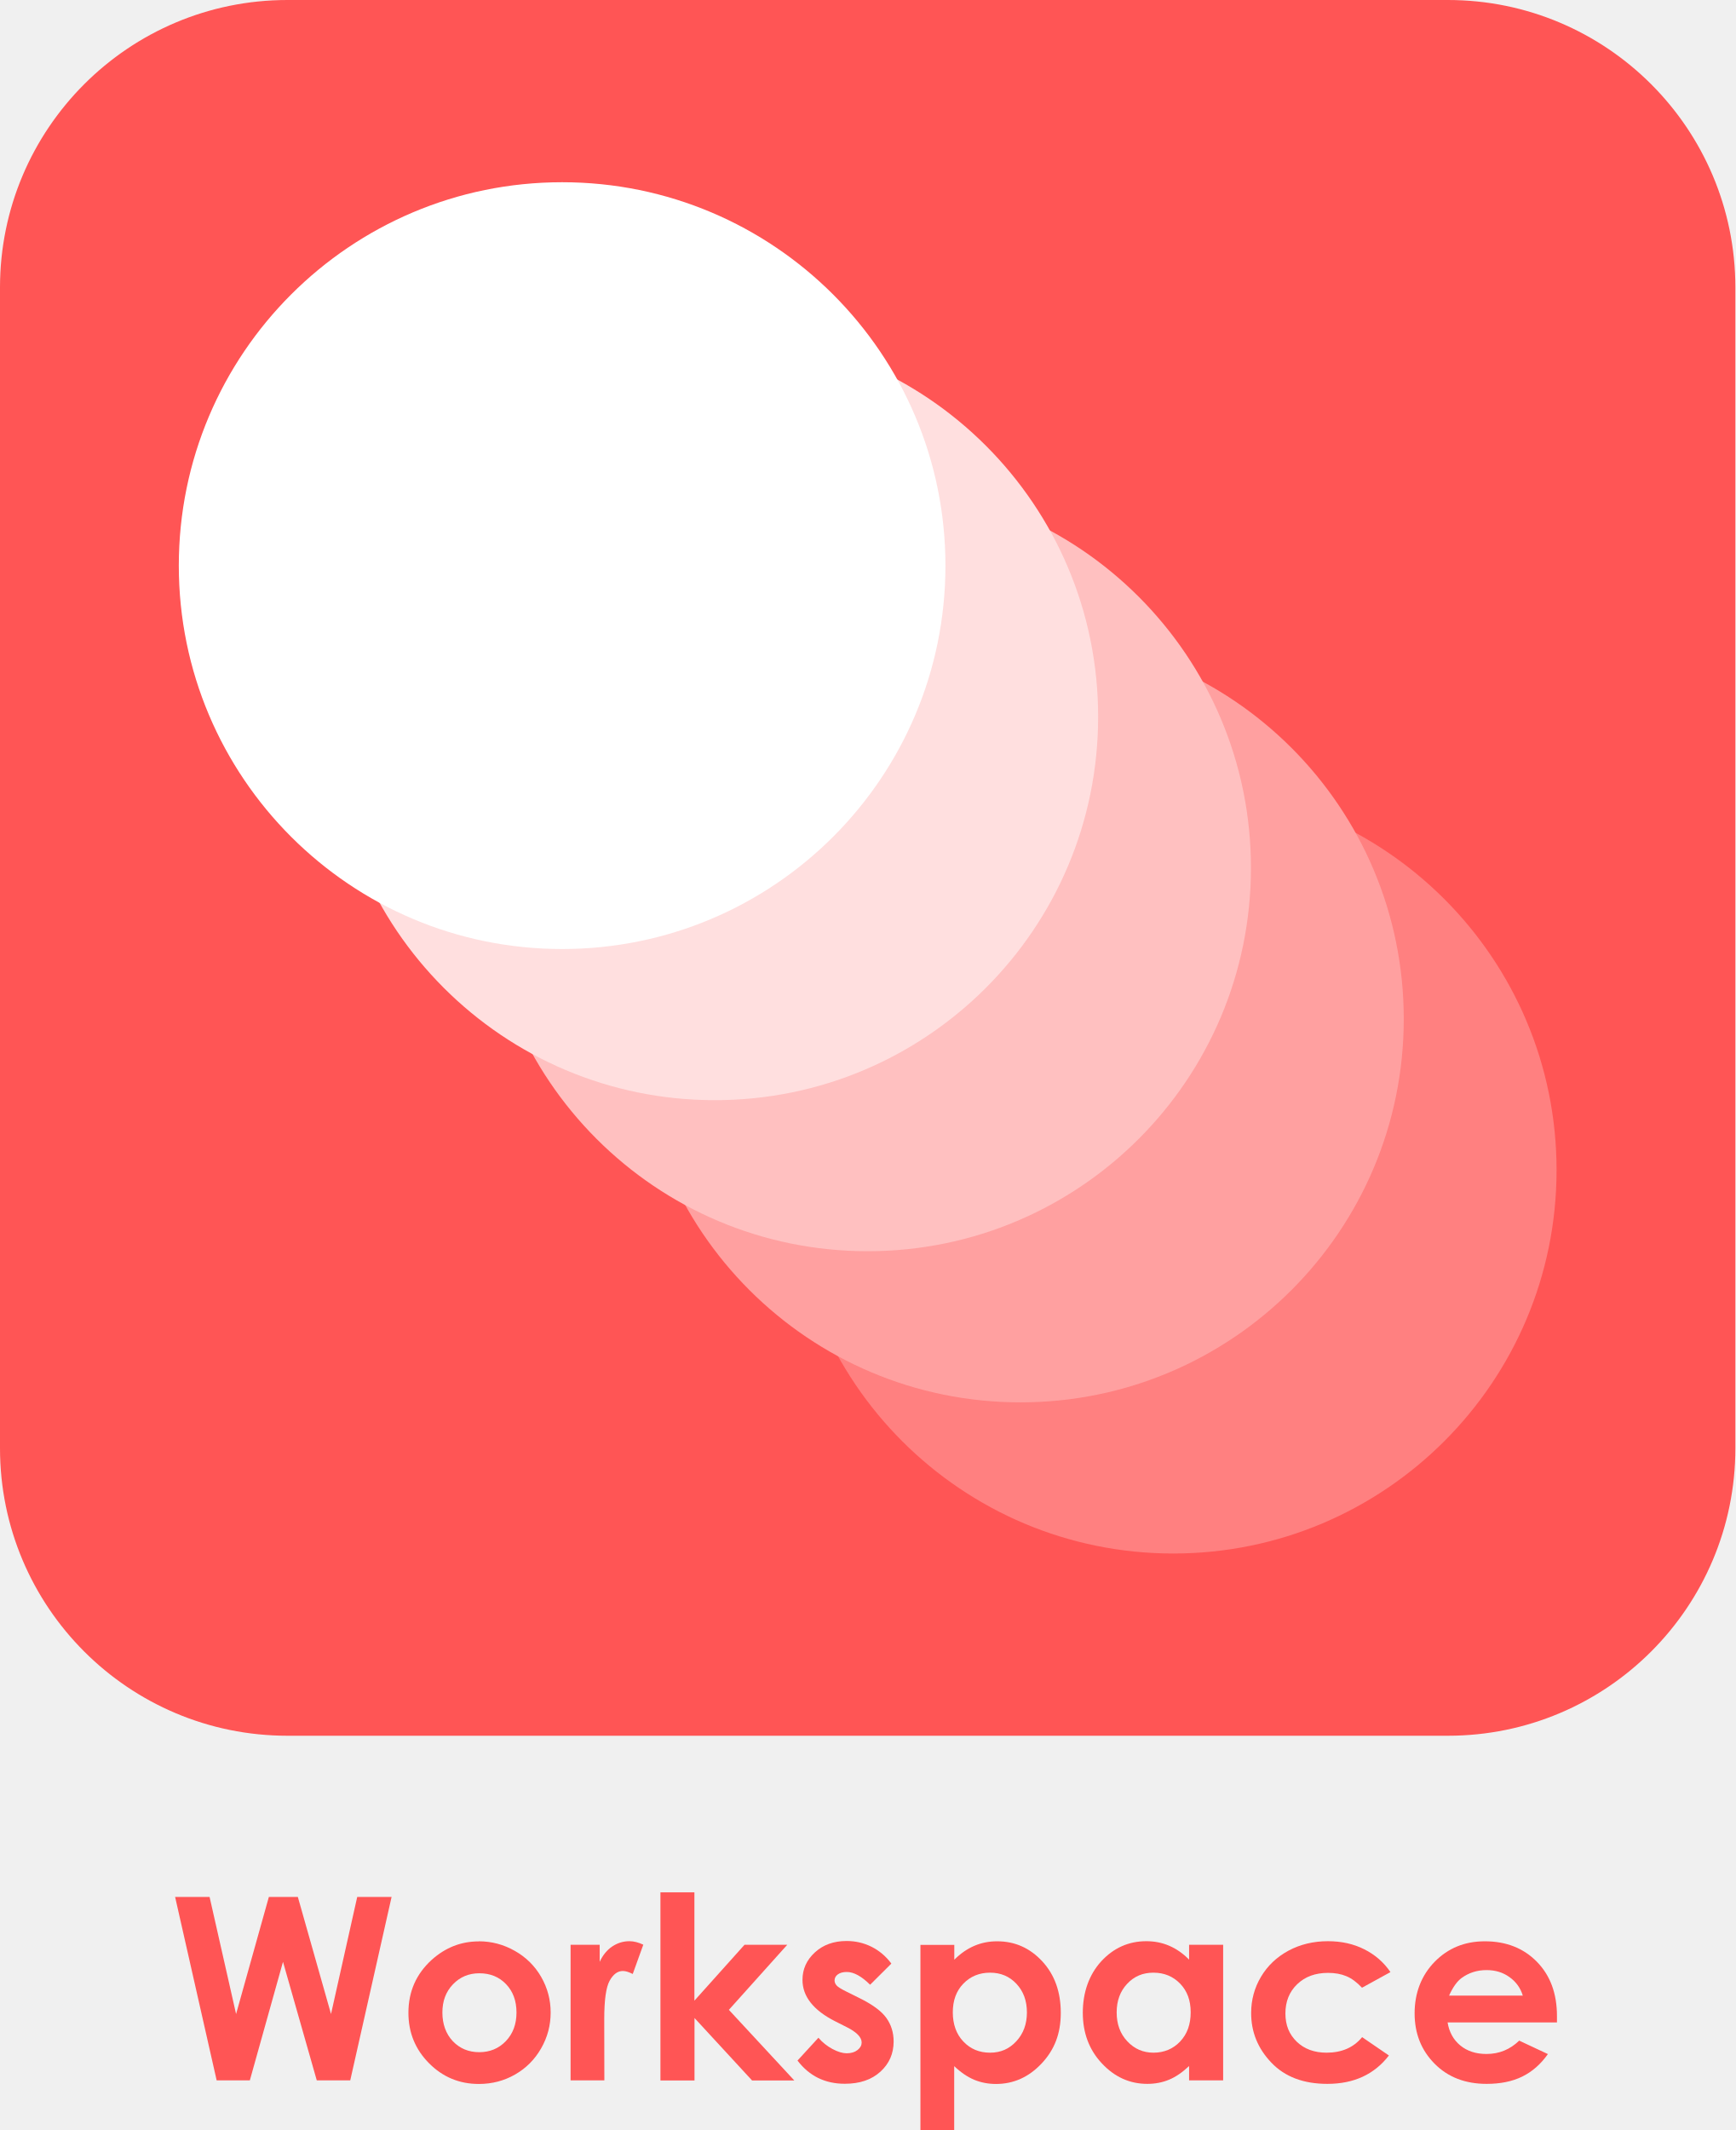
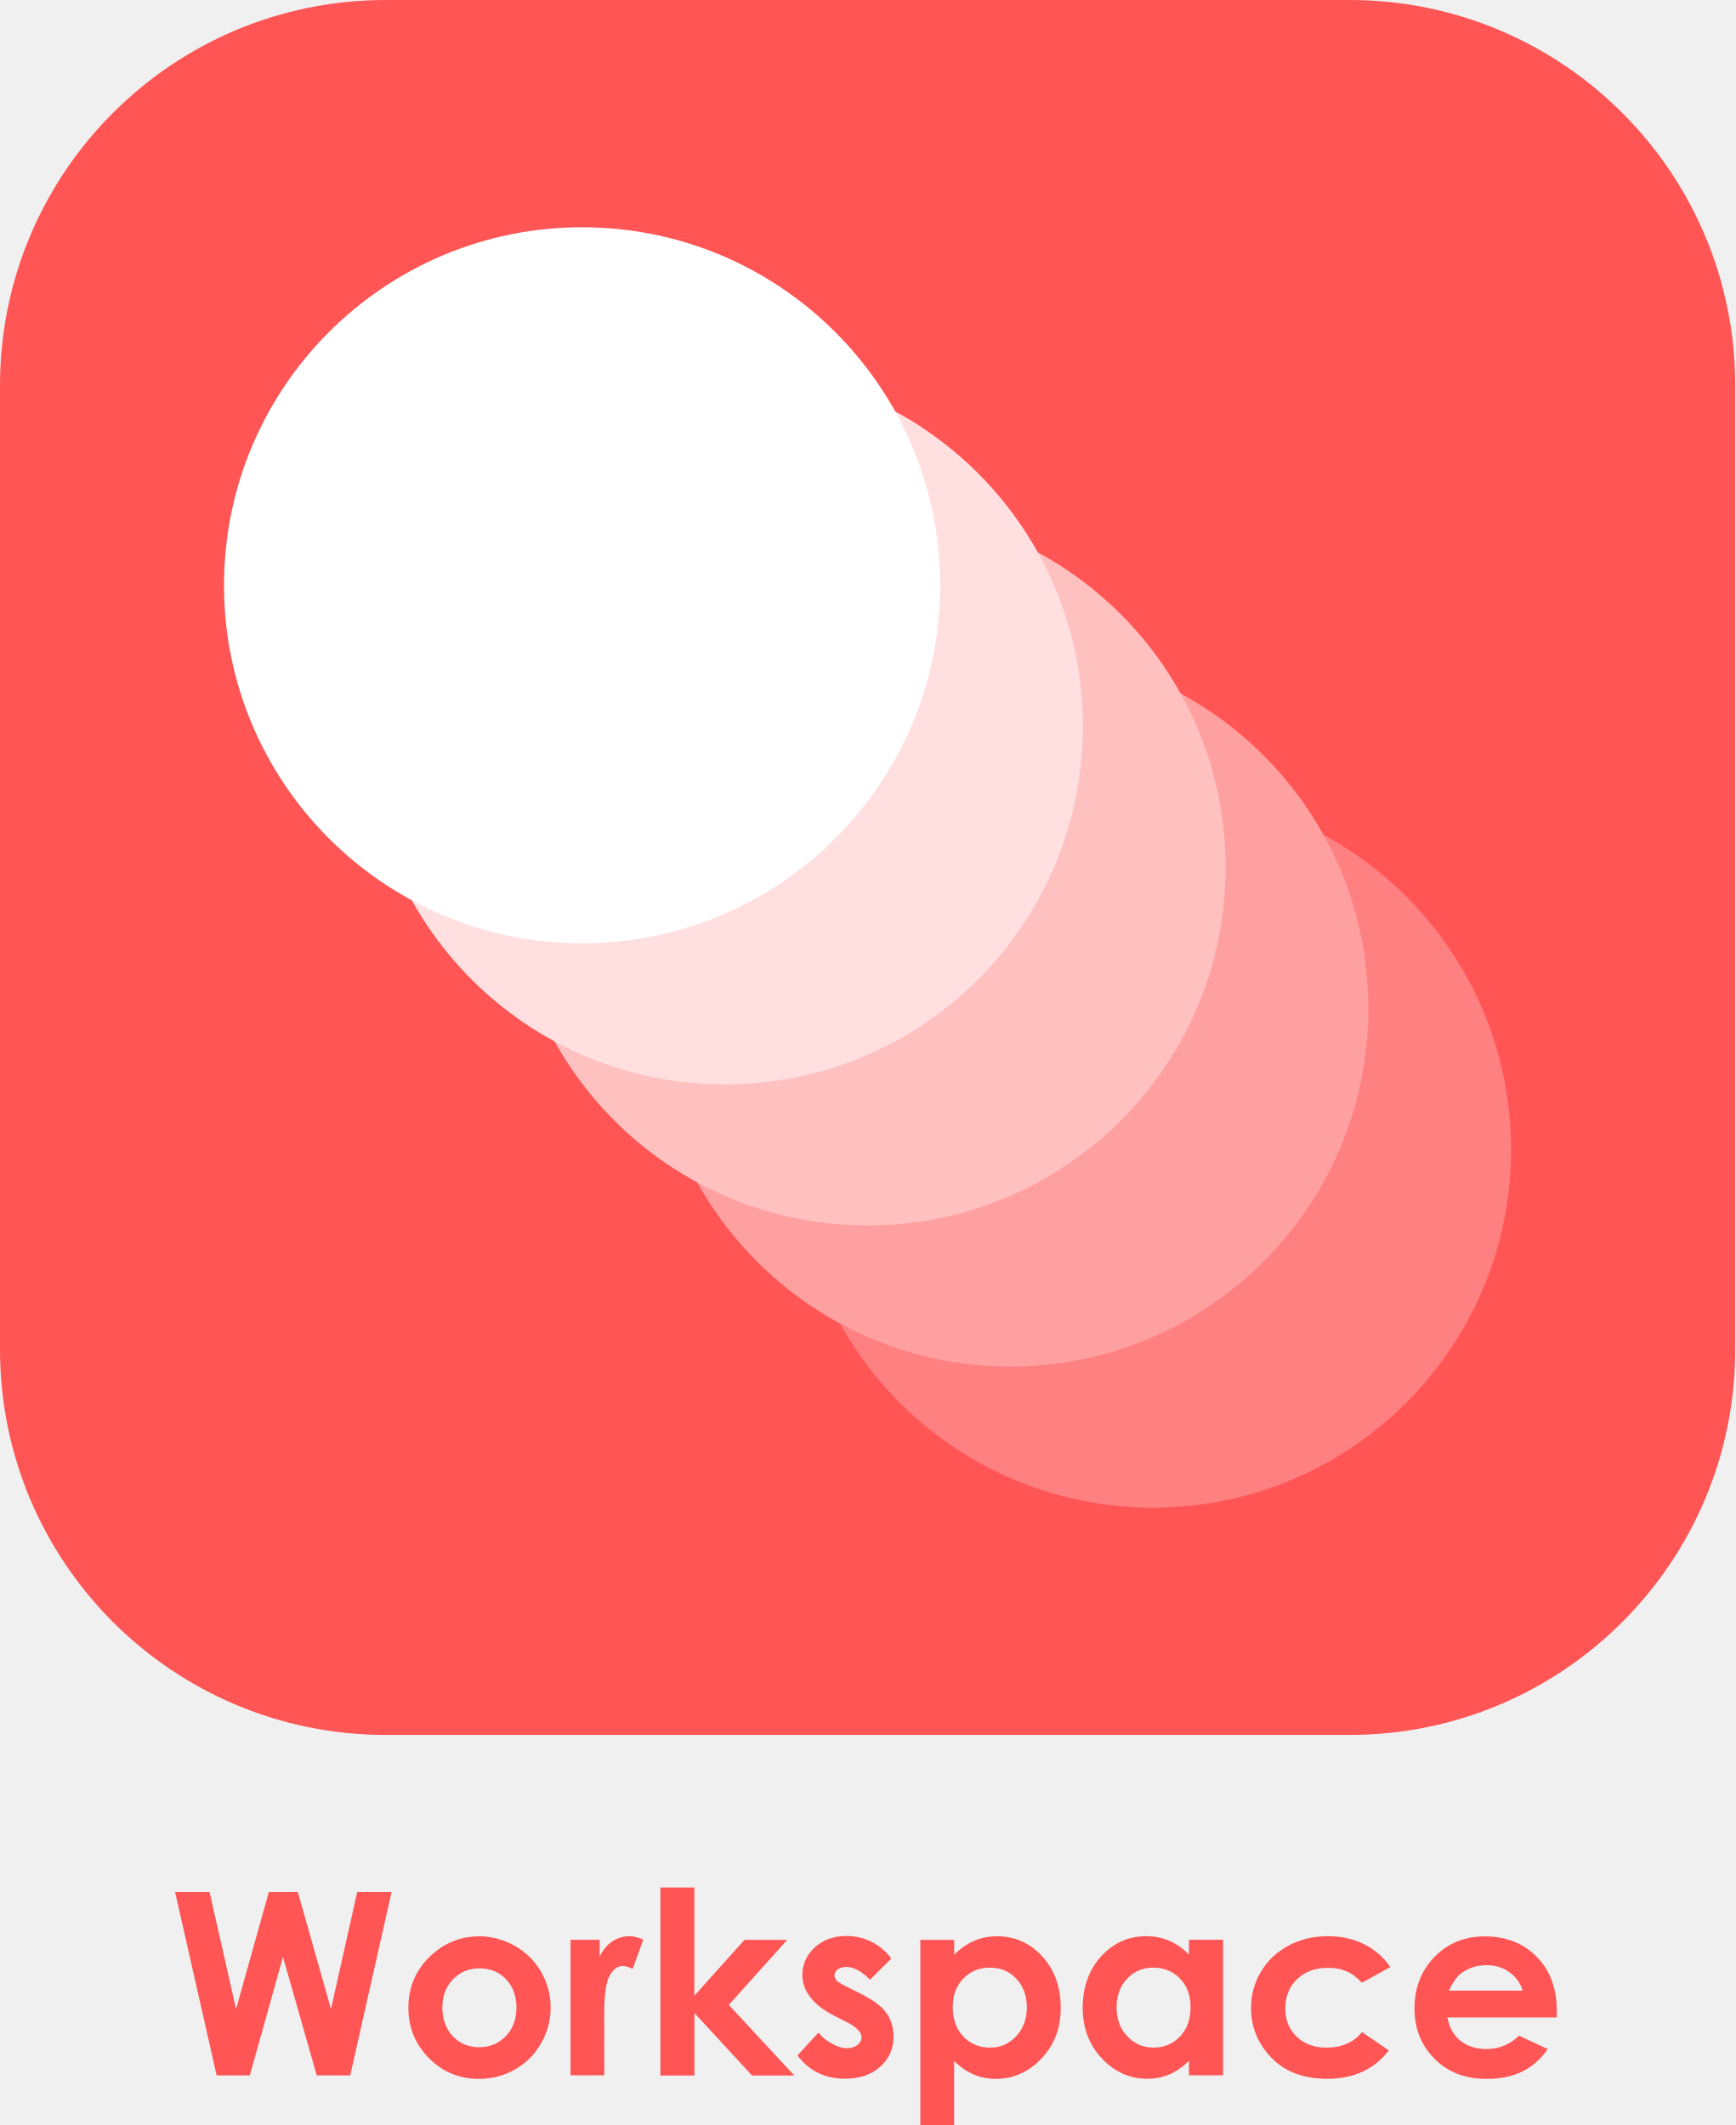
- <svg xmlns="http://www.w3.org/2000/svg" id="_レイヤー_2" data-name="レイヤー_2" width="174.21" height="213.78" viewBox="0 0 174.21 213.78">
+ <svg xmlns="http://www.w3.org/2000/svg" id="_レイヤー_2" data-name="レイヤー 2" viewBox="0 0 174.21 213.38">
  <defs>
    <style>
      .cls-1 {
-         fill: #ff8080;
+         fill: #ffc0c0;
+       }
+ 
+       .cls-1, .cls-2, .cls-3, .cls-4, .cls-5, .cls-6 {
+         stroke-width: 0px;
      }

      .cls-2 {
        fill: #fff;
      }

      .cls-3 {
-         fill: #f55;
+         fill: #ffdfdf;
      }

      .cls-4 {
+         fill: #ff8080;
+       }
+ 
+       .cls-5 {
        fill: #ffa0a0;
      }

-       .cls-5 {
-         fill: #ffdfdf;
-       }
- 
      .cls-6 {
-         fill: #ffc0c0;
+         fill: #f55;
      }
    </style>
  </defs>
-   <g id="_レイヤー_1-2" data-name="レイヤー_1">
+   <g id="_レイヤー_1-2" data-name="レイヤー 1">
    <g>
-       <rect class="cls-3" width="174.21" height="174.21" rx="28.86" ry="28.86" />
      <g>
-         <circle class="cls-1" cx="117.78" cy="117.44" r="38.48" />
-         <circle class="cls-4" cx="102.44" cy="102.27" r="38.48" />
-         <circle class="cls-6" cx="87.1" cy="87.1" r="38.48" />
-         <circle class="cls-5" cx="71.76" cy="71.94" r="38.48" />
-         <circle class="cls-2" cx="56.43" cy="56.77" r="38.48" />
+         <rect class="cls-6" width="174.21" height="174.21" rx="38.71" ry="38.71" />
+         <g>
+           <circle class="cls-4" cx="115.76" cy="115.44" r="35.95" />
+           <circle class="cls-5" cx="101.43" cy="101.27" r="35.95" />
+           <circle class="cls-1" cx="87.1" cy="87.1" r="35.95" />
+           <circle class="cls-3" cx="72.77" cy="72.94" r="35.95" />
+           <circle class="cls-2" cx="58.44" cy="58.77" r="35.95" />
+         </g>
      </g>
      <g>
-         <path class="cls-3" d="M17.59,190.39h3.45l2.66,11.75,3.29-11.75h2.91l3.33,11.75,2.63-11.75h3.45l-4.15,18.41h-3.36l-3.39-11.9-3.33,11.9h-3.33l-4.17-18.41Z" />
-         <path class="cls-3" d="M48.06,194.84c1.28,0,2.49.32,3.62.96,1.13.64,2.01,1.51,2.65,2.62.63,1.1.95,2.29.95,3.57s-.32,2.49-.96,3.6c-.64,1.12-1.51,1.99-2.61,2.62-1.1.63-2.31.95-3.64.95-1.95,0-3.62-.69-5-2.08-1.38-1.39-2.07-3.08-2.07-5.06,0-2.13.78-3.9,2.34-5.32,1.37-1.23,2.94-1.85,4.72-1.85ZM48.12,198.05c-1.06,0-1.94.37-2.65,1.11s-1.06,1.68-1.06,2.83.35,2.14,1.05,2.88c.7.73,1.58,1.1,2.65,1.1s1.96-.37,2.67-1.11,1.07-1.7,1.07-2.87-.35-2.12-1.05-2.85c-.7-.73-1.59-1.09-2.68-1.09Z" />
-         <path class="cls-3" d="M57.27,195.19h2.93v1.71c.32-.68.74-1.19,1.26-1.54.53-.35,1.1-.53,1.73-.53.44,0,.9.12,1.39.35l-1.06,2.94c-.4-.2-.73-.3-.99-.3-.53,0-.97.33-1.33.98-.36.65-.54,1.93-.54,3.83v.66s.01,5.51.01,5.51h-3.39v-13.61Z" />
-         <path class="cls-3" d="M66.29,189.93h3.42v10.87l5.03-5.61h4.29l-5.86,6.53,6.57,7.09h-4.24l-5.78-6.27v6.27h-3.42v-18.87Z" />
-         <path class="cls-3" d="M89.47,197.09l-2.12,2.11c-.86-.85-1.64-1.28-2.34-1.28-.38,0-.68.08-.9.24-.22.16-.33.37-.33.61,0,.18.07.35.21.51s.48.36,1.02.63l1.25.62c1.32.65,2.22,1.31,2.71,1.99s.74,1.47.74,2.38c0,1.21-.44,2.22-1.33,3.03-.89.81-2.08,1.21-3.57,1.21-1.99,0-3.57-.78-4.75-2.33l2.1-2.29c.4.47.87.84,1.41,1.13.54.29,1.02.43,1.43.43.45,0,.81-.11,1.09-.33s.41-.47.41-.75c0-.53-.5-1.04-1.49-1.54l-1.15-.58c-2.2-1.11-3.3-2.5-3.3-4.17,0-1.08.42-2,1.25-2.76s1.89-1.14,3.18-1.14c.88,0,1.72.19,2.5.58.78.39,1.44.95,1.98,1.67Z" />
-         <path class="cls-3" d="M95.8,195.19v1.5c.62-.62,1.28-1.08,2-1.39.72-.31,1.48-.46,2.3-.46,1.78,0,3.29.67,4.53,2.01,1.24,1.34,1.86,3.07,1.86,5.17s-.64,3.72-1.93,5.09c-1.28,1.36-2.81,2.05-4.57,2.05-.78,0-1.51-.14-2.19-.42-.67-.28-1.35-.74-2.01-1.37v6.42h-3.39v-18.59h3.39ZM99.39,197.99c-1.08,0-1.97.37-2.68,1.1-.71.73-1.06,1.69-1.06,2.88s.35,2.19,1.06,2.93c.71.75,1.6,1.12,2.68,1.12s1.92-.38,2.63-1.14c.71-.76,1.07-1.73,1.07-2.9s-.35-2.12-1.05-2.87c-.7-.75-1.58-1.12-2.65-1.12Z" />
-         <path class="cls-3" d="M119.37,195.19h3.42v13.61h-3.42v-1.44c-.67.63-1.33,1.09-2.01,1.37-.67.28-1.4.42-2.18.42-1.76,0-3.28-.68-4.56-2.05-1.28-1.36-1.92-3.06-1.92-5.09s.62-3.82,1.86-5.17c1.24-1.34,2.75-2.01,4.52-2.01.82,0,1.58.15,2.3.46s1.38.77,1.99,1.39v-1.5ZM115.78,197.99c-1.06,0-1.93.37-2.63,1.12-.7.75-1.05,1.7-1.05,2.87s.35,2.14,1.07,2.9c.71.76,1.59,1.14,2.63,1.14s1.96-.37,2.67-1.12c.71-.75,1.06-1.72,1.06-2.93s-.35-2.14-1.06-2.88c-.71-.73-1.6-1.1-2.68-1.1Z" />
-         <path class="cls-3" d="M139.57,197.94l-2.84,1.56c-.53-.56-1.06-.95-1.58-1.16-.52-.22-1.13-.33-1.83-.33-1.28,0-2.31.38-3.1,1.14-.79.76-1.18,1.74-1.18,2.93s.38,2.1,1.14,2.84c.76.73,1.76,1.1,2.99,1.1,1.53,0,2.72-.52,3.57-1.56l2.69,1.84c-1.46,1.9-3.52,2.85-6.18,2.85-2.39,0-4.27-.71-5.62-2.13-1.36-1.42-2.03-3.08-2.03-4.98,0-1.32.33-2.53.99-3.64.66-1.11,1.58-1.98,2.76-2.62,1.18-.63,2.5-.95,3.96-.95,1.35,0,2.57.27,3.64.81,1.08.54,1.96,1.3,2.64,2.3Z" />
-         <path class="cls-3" d="M156.29,202.98h-10.97c.16.97.58,1.74,1.27,2.31s1.57.86,2.63.86c1.28,0,2.37-.45,3.29-1.34l2.88,1.35c-.72,1.02-1.58,1.77-2.58,2.26s-2.19.73-3.57.73c-2.14,0-3.88-.67-5.22-2.02-1.34-1.35-2.01-3.03-2.01-5.06s.67-3.8,2.01-5.17c1.34-1.37,3.02-2.06,5.04-2.06,2.14,0,3.89.69,5.23,2.06,1.34,1.37,2.01,3.18,2.01,5.44v.65ZM152.87,200.29c-.23-.76-.67-1.38-1.33-1.85-.66-.48-1.43-.71-2.31-.71-.95,0-1.79.27-2.51.8-.45.33-.87.92-1.25,1.76h7.41Z" />
+         <path class="cls-6" d="m17.59,189.99h3.45l2.66,11.75,3.29-11.75h2.91l3.33,11.75,2.63-11.75h3.45l-4.15,18.41h-3.36l-3.39-11.9-3.33,11.9h-3.33l-4.17-18.41Z" />
+         <path class="cls-6" d="m48.06,194.43c1.28,0,2.49.32,3.62.96,1.13.64,2.01,1.51,2.65,2.62.63,1.1.95,2.29.95,3.57s-.32,2.49-.96,3.6c-.64,1.12-1.51,1.99-2.61,2.62-1.1.63-2.31.95-3.64.95-1.95,0-3.62-.69-5-2.08-1.38-1.39-2.07-3.08-2.07-5.06,0-2.13.78-3.9,2.34-5.32,1.37-1.23,2.94-1.85,4.72-1.85Zm.06,3.22c-1.06,0-1.94.37-2.65,1.11s-1.06,1.68-1.06,2.83.35,2.14,1.05,2.88c.7.73,1.58,1.1,2.65,1.1s1.96-.37,2.67-1.11,1.07-1.7,1.07-2.87-.35-2.12-1.05-2.85c-.7-.73-1.59-1.09-2.68-1.09Z" />
+         <path class="cls-6" d="m57.27,194.78h2.93v1.71c.32-.68.74-1.19,1.26-1.54.53-.35,1.1-.53,1.73-.53.44,0,.9.12,1.39.35l-1.06,2.94c-.4-.2-.73-.3-.99-.3-.53,0-.97.33-1.33.98-.36.65-.54,1.93-.54,3.83v.66s.01,5.51.01,5.51h-3.39v-13.61Z" />
+         <path class="cls-6" d="m66.29,189.53h3.42v10.87l5.03-5.61h4.29l-5.86,6.53,6.57,7.09h-4.24l-5.78-6.27v6.27h-3.42v-18.87Z" />
+         <path class="cls-6" d="m89.47,196.68l-2.12,2.11c-.86-.85-1.64-1.28-2.34-1.28-.38,0-.68.08-.9.24-.22.16-.33.37-.33.61,0,.18.07.35.21.51s.48.36,1.02.63l1.25.62c1.32.65,2.22,1.31,2.71,1.99s.74,1.47.74,2.38c0,1.21-.44,2.22-1.33,3.03-.89.81-2.08,1.21-3.57,1.21-1.99,0-3.57-.78-4.75-2.33l2.1-2.29c.4.47.87.84,1.41,1.13.54.29,1.02.43,1.43.43.45,0,.81-.11,1.09-.33s.41-.47.41-.75c0-.53-.5-1.04-1.49-1.54l-1.15-.58c-2.2-1.11-3.3-2.5-3.3-4.17,0-1.08.42-2,1.25-2.76s1.89-1.14,3.18-1.14c.88,0,1.72.19,2.5.58.78.39,1.44.95,1.98,1.67Z" />
+         <path class="cls-6" d="m95.8,194.78v1.5c.62-.62,1.28-1.08,2-1.39.72-.31,1.48-.46,2.3-.46,1.78,0,3.29.67,4.53,2.01,1.24,1.34,1.86,3.07,1.86,5.17s-.64,3.72-1.93,5.09c-1.28,1.36-2.81,2.05-4.57,2.05-.78,0-1.51-.14-2.19-.42-.67-.28-1.35-.74-2.01-1.37v6.42h-3.39v-18.59h3.39Zm3.59,2.8c-1.08,0-1.97.37-2.68,1.1-.71.73-1.06,1.69-1.06,2.88s.35,2.19,1.06,2.93c.71.75,1.6,1.12,2.68,1.12s1.92-.38,2.63-1.14c.71-.76,1.07-1.73,1.07-2.9s-.35-2.12-1.05-2.87c-.7-.75-1.58-1.12-2.65-1.12Z" />
+         <path class="cls-6" d="m119.37,194.78h3.42v13.61h-3.42v-1.44c-.67.63-1.33,1.09-2.01,1.37-.67.28-1.4.42-2.18.42-1.76,0-3.28-.68-4.56-2.05-1.28-1.36-1.92-3.06-1.92-5.09s.62-3.82,1.86-5.17c1.24-1.34,2.75-2.01,4.52-2.01.82,0,1.58.15,2.3.46s1.38.77,1.99,1.39v-1.5Zm-3.59,2.8c-1.06,0-1.93.37-2.63,1.12-.7.75-1.05,1.7-1.05,2.87s.35,2.14,1.07,2.9c.71.76,1.59,1.14,2.63,1.14s1.96-.37,2.67-1.12c.71-.75,1.06-1.72,1.06-2.93s-.35-2.14-1.06-2.88c-.71-.73-1.6-1.1-2.68-1.1Z" />
+         <path class="cls-6" d="m139.57,197.53l-2.84,1.56c-.53-.56-1.06-.95-1.58-1.16-.52-.22-1.13-.33-1.83-.33-1.28,0-2.31.38-3.1,1.14-.79.76-1.18,1.74-1.18,2.93s.38,2.1,1.14,2.84c.76.73,1.76,1.1,2.99,1.1,1.53,0,2.72-.52,3.57-1.56l2.69,1.84c-1.46,1.9-3.52,2.85-6.18,2.85-2.39,0-4.27-.71-5.62-2.13-1.36-1.42-2.03-3.08-2.03-4.98,0-1.32.33-2.53.99-3.64.66-1.11,1.58-1.98,2.76-2.62,1.18-.63,2.5-.95,3.96-.95,1.35,0,2.57.27,3.64.81,1.08.54,1.96,1.3,2.64,2.3Z" />
+         <path class="cls-6" d="m156.29,202.58h-10.97c.16.97.58,1.74,1.27,2.31s1.57.86,2.63.86c1.28,0,2.37-.45,3.29-1.34l2.88,1.35c-.72,1.02-1.58,1.77-2.58,2.26s-2.19.73-3.57.73c-2.14,0-3.88-.67-5.22-2.02-1.34-1.35-2.01-3.03-2.01-5.06s.67-3.8,2.01-5.17c1.34-1.37,3.02-2.06,5.04-2.06,2.14,0,3.89.69,5.23,2.06,1.34,1.37,2.01,3.18,2.01,5.44v.65Zm-3.42-2.69c-.23-.76-.67-1.38-1.33-1.85-.66-.48-1.43-.71-2.31-.71-.95,0-1.79.27-2.51.8-.45.33-.87.92-1.25,1.76h7.41Z" />
      </g>
    </g>
  </g>
</svg>
